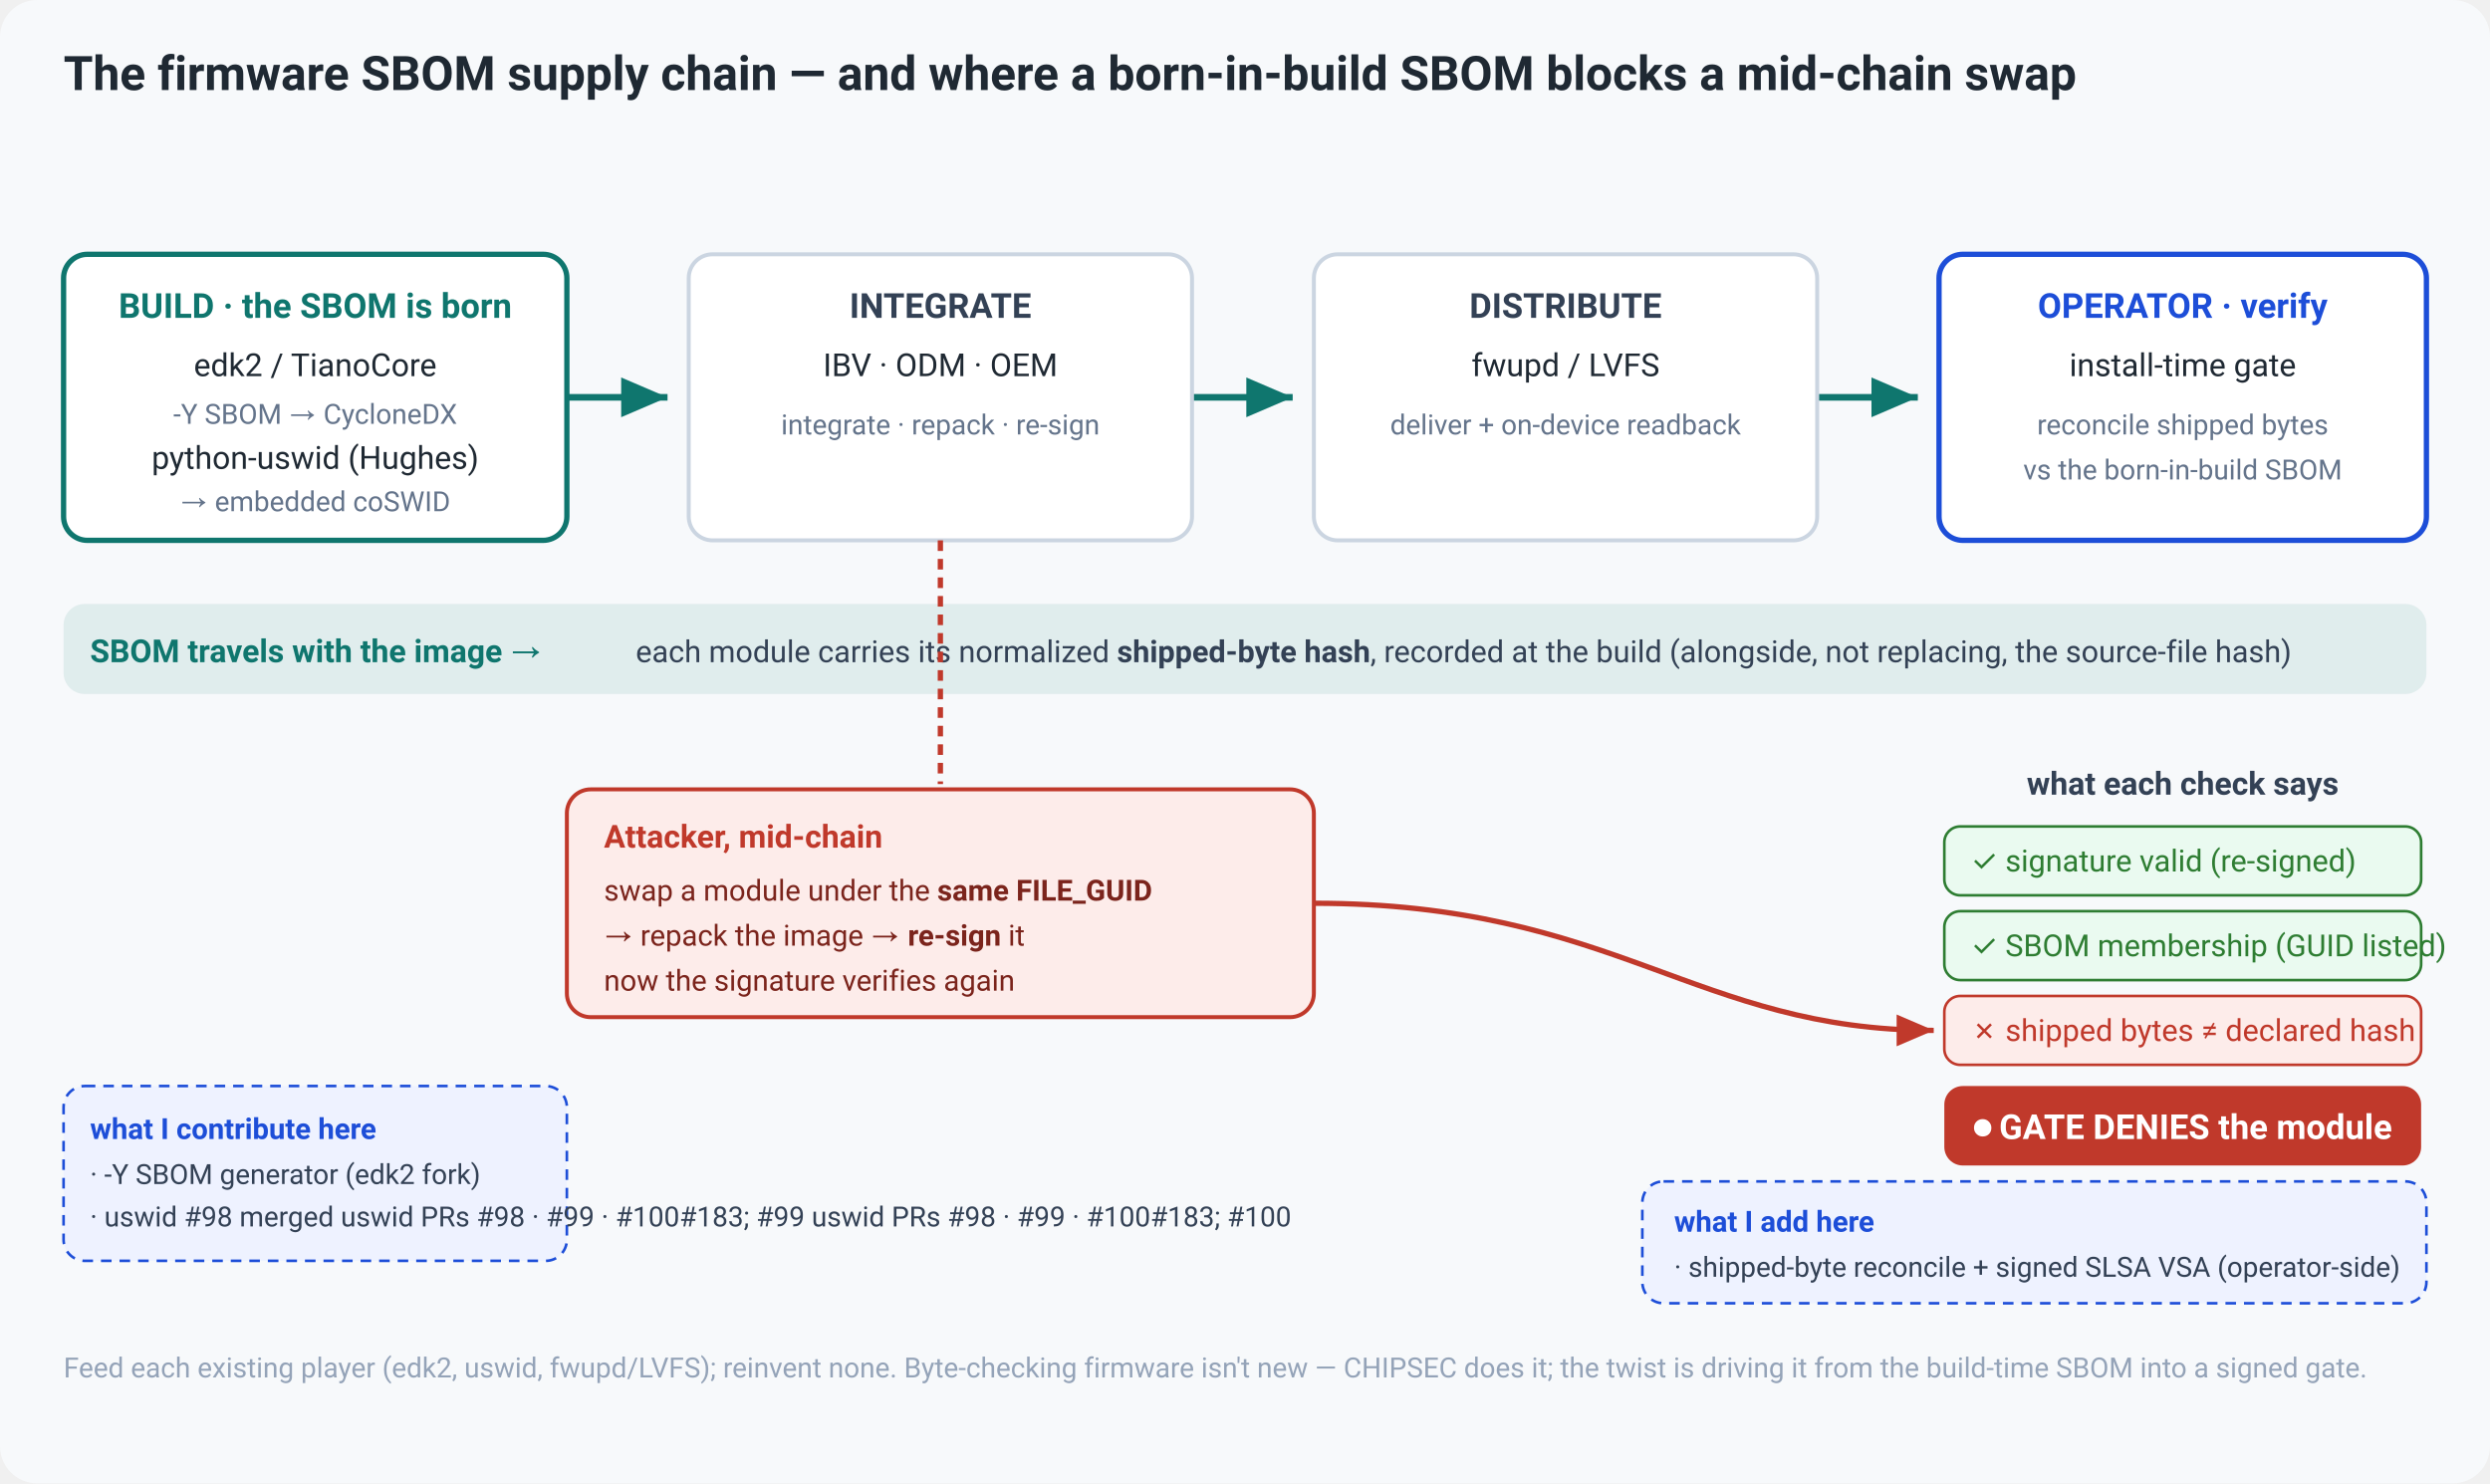
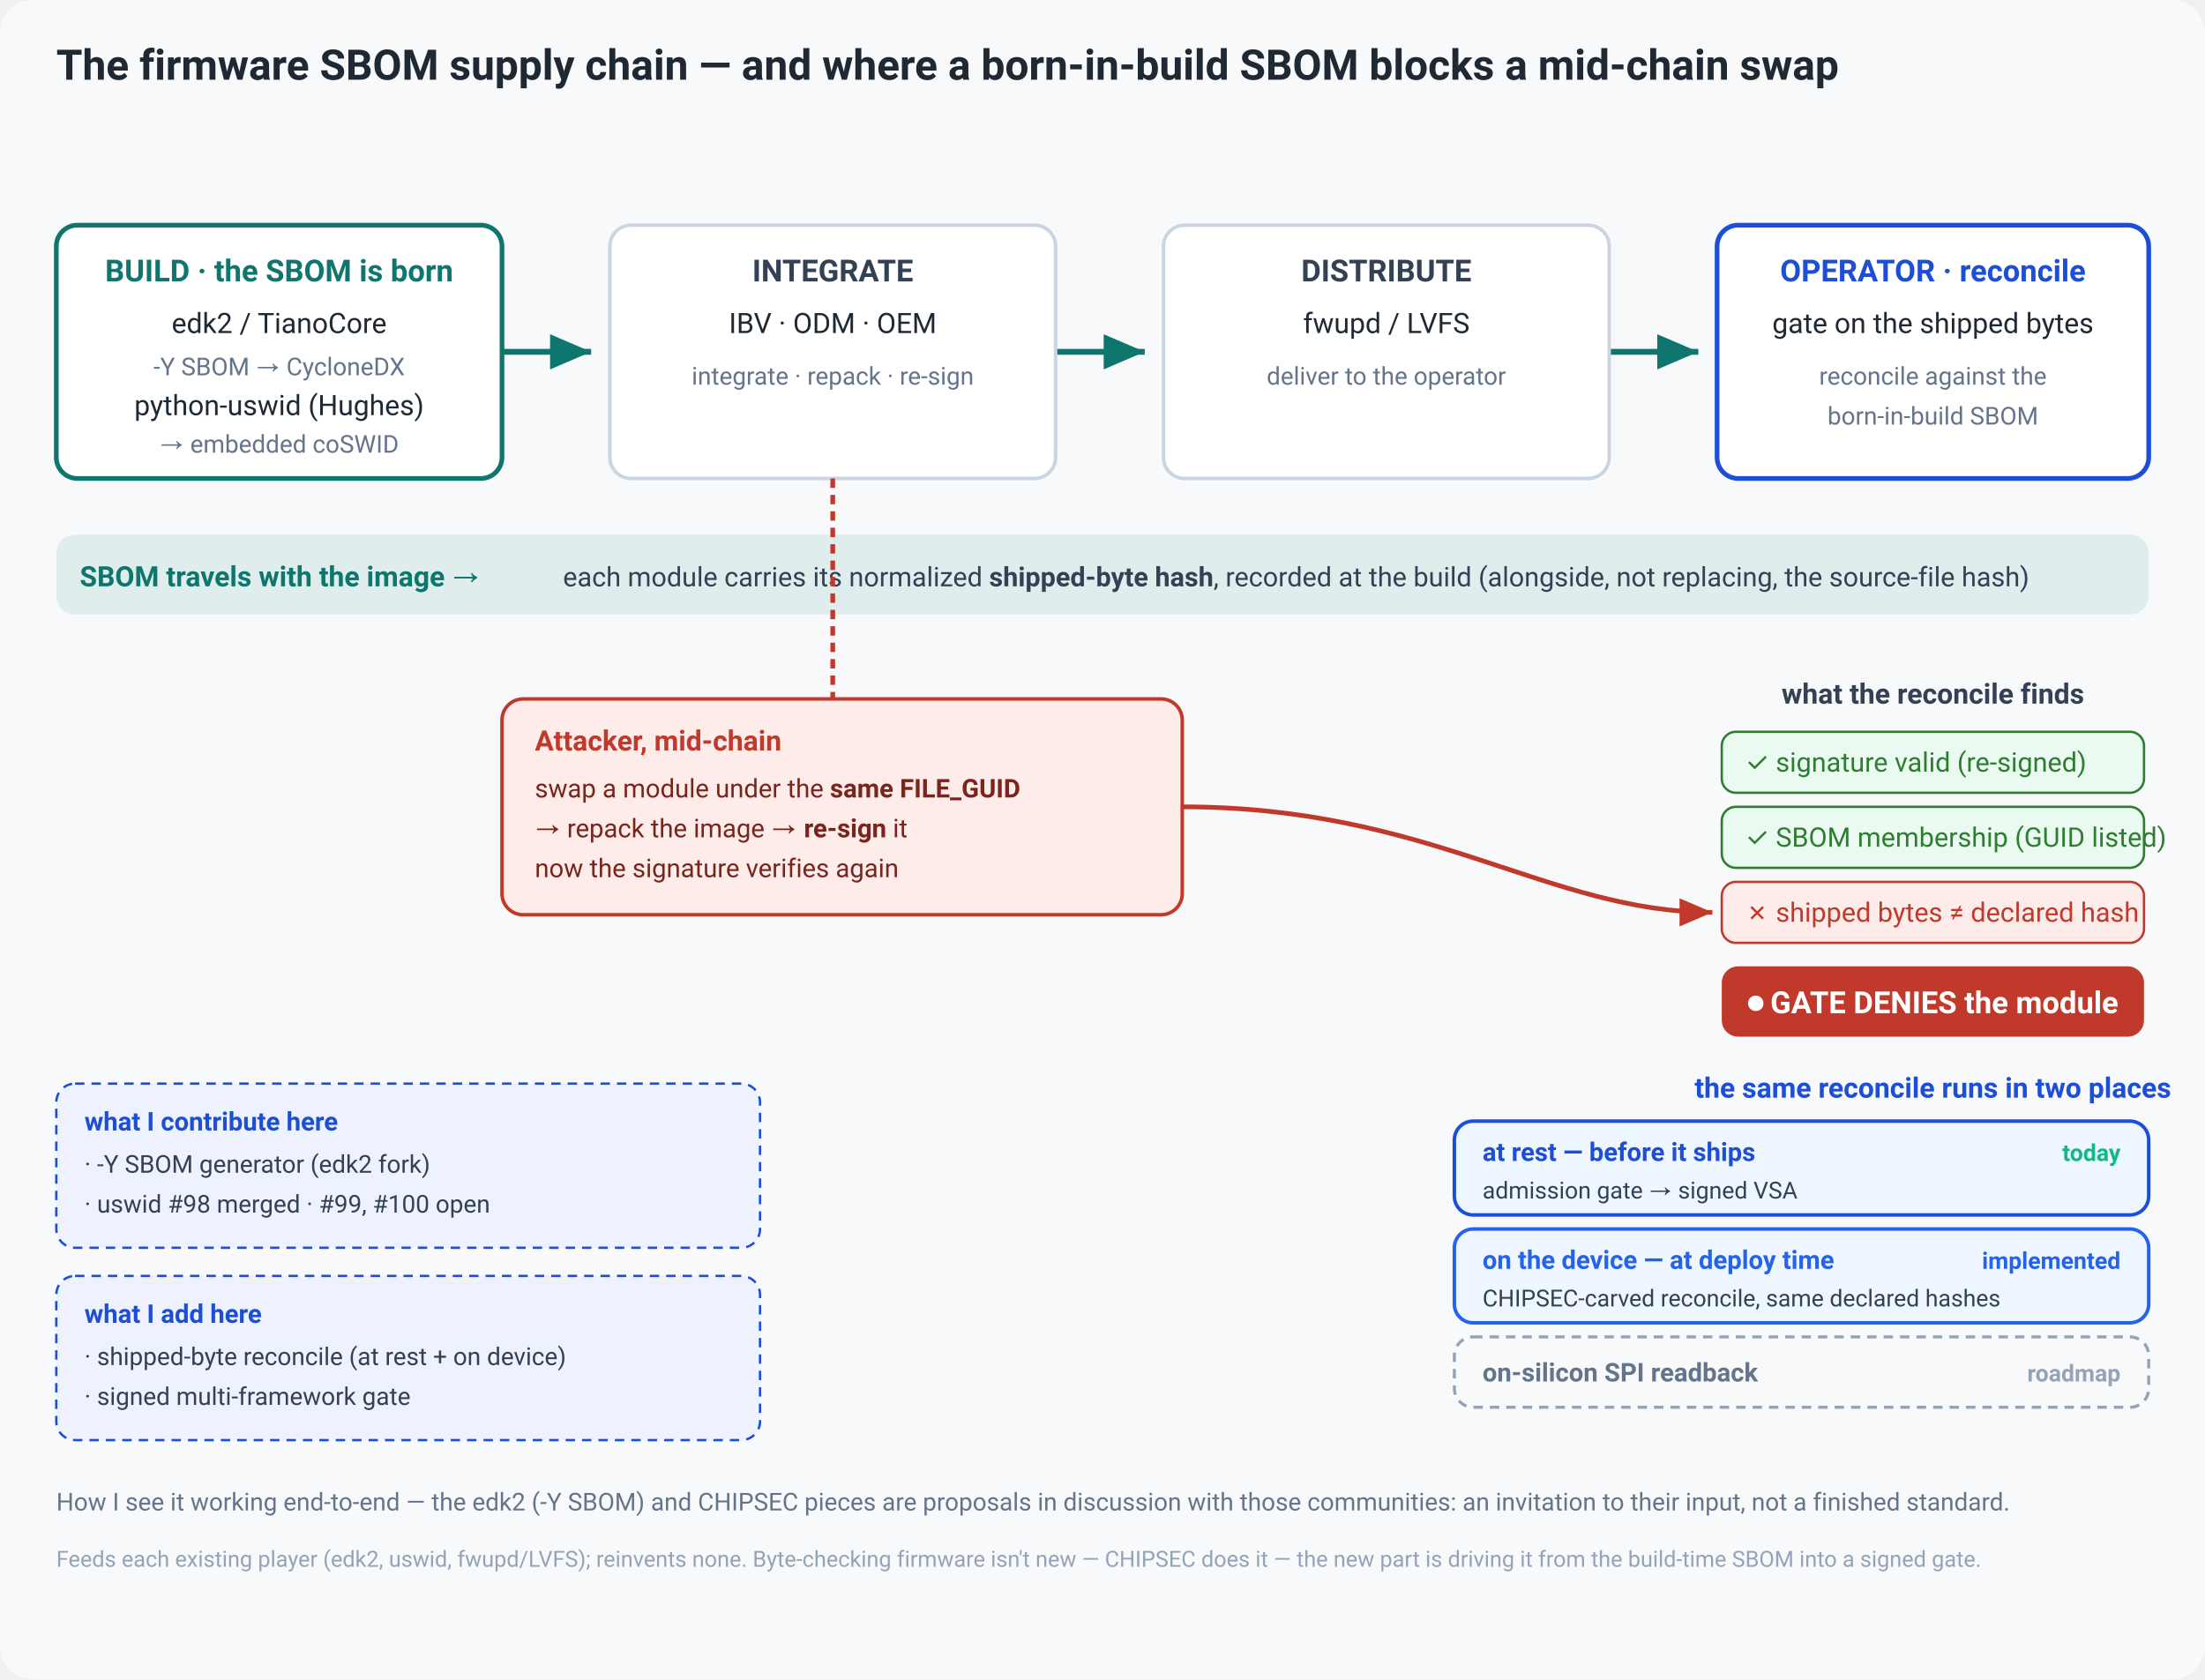
- <svg xmlns="http://www.w3.org/2000/svg" viewBox="0 0 940 560" font-family="-apple-system,Segoe UI,Roboto,Helvetica,Arial,sans-serif" role="img" aria-label="The firmware SBOM supply chain and its players. Left to right: the Build stage (edk2 -Y SBOM emits CycloneDX; python-uswid embeds it as coSWID) is where the SBOM is born, carrying a per-module shipped-byte hash. It flows through IBV/ODM/OEM integration, where an attacker can swap a module under the same FILE_GUID, repack, and RE-SIGN — so the signature still verifies and SBOM membership still lists the GUID. It flows through fwupd/LVFS distribution to the operator. At the operator, install-time verify shows signature OK and SBOM membership OK, but the shipped-byte reconcile against the born-in-build hash MISMATCHES, so the gate DENIES the swapped module. Author contributions are badged on the Build stage (the -Y SBOM fork PR and uswid #98 merged, #99, #100) and on the operator verify stage (the shipped-byte reconcile plus signed VSA, which nobody does today).">
-   <rect x="0" y="0" width="940" height="560" rx="14" fill="#f7f9fb" />
+ <svg xmlns="http://www.w3.org/2000/svg" viewBox="0 0 940 716" font-family="-apple-system,Segoe UI,Roboto,Helvetica,Arial,sans-serif" role="img" aria-label="The firmware SBOM supply chain and its players, drawn as the author envisions it end-to-end. Left to right: the Build stage (edk2 -Y SBOM emits CycloneDX; python-uswid embeds it as coSWID) is where the SBOM is born, carrying a per-module normalized shipped-byte hash. It flows through IBV/ODM/OEM integration, where an attacker can swap a module under the same FILE_GUID, repack, and re-sign, so the signature still verifies and SBOM membership still lists the GUID. It flows through fwupd/LVFS distribution to the operator. At the operator, the reconcile against the born-in-build SBOM shows signature OK and SBOM membership OK, but the shipped bytes do not match the declared hash, so the gate denies the swapped module. The same reconcile runs in two places against the same born-in-build SBOM: at rest before the image ships (admission gate, signed VSA, available today) and on the device at deploy time (CHIPSEC-carved, same declared hashes, implemented), with on-silicon SPI readback shown as roadmap. Byte-checking firmware is not new; CHIPSEC does it. The author contributes the upstream -Y SBOM generator and uswid PRs, and adds the shipped-byte reconcile and signed multi-framework gate. These edk2 and CHIPSEC pieces are proposals in discussion with those communities, not a finished standard.">
+   <rect x="0" y="0" width="940" height="716" rx="14" fill="#f7f9fb" />
  <text x="24" y="34" font-size="18" font-weight="700" fill="#1f2933">The firmware SBOM supply chain — and where a born-in-build SBOM blocks a mid-chain swap</text>
  <defs>
    <marker id="ar" markerWidth="10" markerHeight="10" refX="7" refY="3" orient="auto">
      <path d="M0,0 L7,3 L0,6 Z" fill="#0f766e" />
+     </marker>
+     <marker id="ar2" markerWidth="10" markerHeight="10" refX="7" refY="3" orient="auto">
+       <path d="M0,0 L7,3 L0,6 Z" fill="#c0392b" />
    </marker>
  </defs>
  <line x1="214" y1="150" x2="252" y2="150" stroke="#0f766e" stroke-width="2.5" marker-end="url(#ar)" />
  <line x1="450" y1="150" x2="488" y2="150" stroke="#0f766e" stroke-width="2.5" marker-end="url(#ar)" />
  <line x1="686" y1="150" x2="724" y2="150" stroke="#0f766e" stroke-width="2.5" marker-end="url(#ar)" />
  <rect x="24" y="96" width="190" height="108" rx="9" fill="#ffffff" stroke="#0f766e" stroke-width="2" />
  <text x="119" y="120" text-anchor="middle" font-size="13" font-weight="700" fill="#0f766e">BUILD · the SBOM is born</text>
  <text x="119" y="142" text-anchor="middle" font-size="12" fill="#1f2933">edk2 / TianoCore</text>
  <text x="119" y="160" text-anchor="middle" font-size="10.5" fill="#64748b">-Y SBOM → CycloneDX</text>
  <text x="119" y="177" text-anchor="middle" font-size="12" fill="#1f2933">python-uswid (Hughes)</text>
  <text x="119" y="193" text-anchor="middle" font-size="10.5" fill="#64748b">→ embedded coSWID</text>
  <rect x="260" y="96" width="190" height="108" rx="9" fill="#ffffff" stroke="#cbd5e1" stroke-width="1.5" />
  <text x="355" y="120" text-anchor="middle" font-size="13" font-weight="700" fill="#334155">INTEGRATE</text>
  <text x="355" y="142" text-anchor="middle" font-size="12" fill="#1f2933">IBV · ODM · OEM</text>
  <text x="355" y="164" text-anchor="middle" font-size="10.5" fill="#64748b">integrate · repack · re-sign</text>
  <rect x="496" y="96" width="190" height="108" rx="9" fill="#ffffff" stroke="#cbd5e1" stroke-width="1.5" />
  <text x="591" y="120" text-anchor="middle" font-size="13" font-weight="700" fill="#334155">DISTRIBUTE</text>
  <text x="591" y="142" text-anchor="middle" font-size="12" fill="#1f2933">fwupd / LVFS</text>
-   <text x="591" y="164" text-anchor="middle" font-size="10.5" fill="#64748b">deliver + on-device readback</text>
+   <text x="591" y="164" text-anchor="middle" font-size="10.5" fill="#64748b">deliver to the operator</text>
  <rect x="732" y="96" width="184" height="108" rx="9" fill="#ffffff" stroke="#1d4ed8" stroke-width="2" />
-   <text x="824" y="120" text-anchor="middle" font-size="13" font-weight="700" fill="#1d4ed8">OPERATOR · verify</text>
-   <text x="824" y="142" text-anchor="middle" font-size="12" fill="#1f2933">install-time gate</text>
-   <text x="824" y="164" text-anchor="middle" font-size="10.5" fill="#64748b">reconcile shipped bytes</text>
-   <text x="824" y="181" text-anchor="middle" font-size="10.5" fill="#64748b">vs the born-in-build SBOM</text>
+   <text x="824" y="120" text-anchor="middle" font-size="13" font-weight="700" fill="#1d4ed8">OPERATOR · reconcile</text>
+   <text x="824" y="142" text-anchor="middle" font-size="12" fill="#1f2933">gate on the shipped bytes</text>
+   <text x="824" y="164" text-anchor="middle" font-size="10.5" fill="#64748b">reconcile against the</text>
+   <text x="824" y="181" text-anchor="middle" font-size="10.5" fill="#64748b">born-in-build SBOM</text>
  <rect x="24" y="228" width="892" height="34" rx="8" fill="#0f766e" opacity="0.10" />
  <text x="34" y="250" font-size="12" font-weight="600" fill="#0f766e">SBOM travels with the image →</text>
  <text x="240" y="250" font-size="11.5" fill="#334155">each module carries its normalized <tspan font-weight="700">shipped-byte hash</tspan>, recorded at the build (alongside, not replacing, the source-file hash)</text>
-   <path d="M355 204 L355 296" stroke="#c0392b" stroke-width="2" stroke-dasharray="4 3" />
-   <rect x="214" y="298" width="282" height="86" rx="9" fill="#fdecea" stroke="#c0392b" stroke-width="1.5" />
+   <path d="M355 204 L355 298" stroke="#c0392b" stroke-width="2" stroke-dasharray="4 3" />
+   <rect x="214" y="298" width="290" height="92" rx="9" fill="#fdecea" stroke="#c0392b" stroke-width="1.5" />
  <text x="228" y="320" font-size="12" font-weight="700" fill="#c0392b">Attacker, mid-chain</text>
  <text x="228" y="340" font-size="11" fill="#7b241c">swap a module under the <tspan font-weight="700">same FILE_GUID</tspan>
  </text>
  <text x="228" y="357" font-size="11" fill="#7b241c">→ repack the image → <tspan font-weight="700">re-sign</tspan> it</text>
  <text x="228" y="374" font-size="11" fill="#7b241c">now the signature verifies again</text>
-   <text x="824" y="300" text-anchor="middle" font-size="12" font-weight="700" fill="#334155">what each check says</text>
+   <text x="824" y="300" text-anchor="middle" font-size="12" font-weight="700" fill="#334155">what the reconcile finds</text>
  <rect x="734" y="312" width="180" height="26" rx="6" fill="#eafaf0" stroke="#2e7d32" />
  <text x="744" y="329" font-size="11.5" fill="#2e7d32">✓ signature valid (re-signed)</text>
  <rect x="734" y="344" width="180" height="26" rx="6" fill="#eafaf0" stroke="#2e7d32" />
  <text x="744" y="361" font-size="11.5" fill="#2e7d32">✓ SBOM membership (GUID listed)</text>
  <rect x="734" y="376" width="180" height="26" rx="6" fill="#fdecea" stroke="#c0392b" />
  <text x="744" y="393" font-size="11.5" fill="#c0392b">✗ shipped bytes ≠ declared hash</text>
-   <path d="M496 341 C 610 341, 640 389, 730 389" stroke="#c0392b" stroke-width="2" fill="none" marker-end="url(#ar2)" />
-   <defs>
-     <marker id="ar2" markerWidth="10" markerHeight="10" refX="7" refY="3" orient="auto">
-       <path d="M0,0 L7,3 L0,6 Z" fill="#c0392b" />
-     </marker>
-   </defs>
-   <rect x="734" y="410" width="180" height="30" rx="7" fill="#c0392b" />
-   <text x="824" y="430" text-anchor="middle" font-size="13" font-weight="700" fill="#ffffff">⏺ GATE DENIES the module</text>
-   <rect x="24" y="410" width="190" height="66" rx="8" fill="#eef2ff" stroke="#1d4ed8" stroke-dasharray="4 3" />
-   <text x="34" y="430" font-size="11" font-weight="700" fill="#1d4ed8">what I contribute here</text>
-   <text x="34" y="447" font-size="10.5" fill="#334155">· -Y SBOM generator (edk2 fork)</text>
-   <text x="34" y="463" font-size="10.5" fill="#334155">· uswid #98 merged uswid PRs #98 · #99 · #100#183; #99 uswid PRs #98 · #99 · #100#183; #100</text>
-   <rect x="620" y="446" width="296" height="46" rx="8" fill="#eef2ff" stroke="#1d4ed8" stroke-dasharray="4 3" />
-   <text x="632" y="465" font-size="11" font-weight="700" fill="#1d4ed8">what I add here</text>
-   <text x="632" y="482" font-size="10.5" fill="#334155">· shipped-byte reconcile + signed SLSA VSA (operator-side)</text>
-   <text x="24" y="520" font-size="10.5" fill="#94a3b8">Feed each existing player (edk2, uswid, fwupd/LVFS); reinvent none. Byte-checking firmware isn't new — CHIPSEC does it; the twist is driving it from the build-time SBOM into a signed gate.</text>
+   <path d="M504 344 C 610 344, 660 389, 730 389" stroke="#c0392b" stroke-width="2" fill="none" marker-end="url(#ar2)" />
+   <rect x="734" y="412" width="180" height="30" rx="7" fill="#c0392b" />
+   <text x="824" y="432" text-anchor="middle" font-size="13" font-weight="700" fill="#ffffff">⏺ GATE DENIES the module</text>
+   <text x="824" y="468" text-anchor="middle" font-size="12" font-weight="700" fill="#1d4ed8">the same reconcile runs in two places</text>
+   <rect x="620" y="478" width="296" height="40" rx="8" fill="#eef6ff" stroke="#1d4ed8" stroke-width="1.5" />
+   <text x="632" y="495" font-size="11" font-weight="700" fill="#1d4ed8">at rest — before it ships</text>
+   <text x="632" y="511" font-size="10" fill="#334155">admission gate → signed VSA</text>
+   <text x="904" y="495" text-anchor="end" font-size="10" font-weight="700" fill="#10b981">today</text>
+   <rect x="620" y="524" width="296" height="40" rx="8" fill="#eef6ff" stroke="#2563eb" stroke-width="1.5" />
+   <text x="632" y="541" font-size="11" font-weight="700" fill="#2563eb">on the device — at deploy time</text>
+   <text x="632" y="557" font-size="10" fill="#334155">CHIPSEC-carved reconcile, same declared hashes</text>
+   <text x="904" y="541" text-anchor="end" font-size="10" font-weight="700" fill="#2563eb">implemented</text>
+   <rect x="620" y="570" width="296" height="30" rx="8" fill="none" stroke="#94a3b8" stroke-width="1.3" stroke-dasharray="4 3" />
+   <text x="632" y="589" font-size="11" font-weight="700" fill="#64748b">on-silicon SPI readback</text>
+   <text x="904" y="589" text-anchor="end" font-size="10" font-weight="700" fill="#94a3b8">roadmap</text>
+   <rect x="24" y="462" width="300" height="70" rx="8" fill="#eef2ff" stroke="#1d4ed8" stroke-dasharray="4 3" />
+   <text x="36" y="482" font-size="11" font-weight="700" fill="#1d4ed8">what I contribute here</text>
+   <text x="36" y="500" font-size="10.5" fill="#334155">· -Y SBOM generator (edk2 fork)</text>
+   <text x="36" y="517" font-size="10.5" fill="#334155">· uswid #98 merged · #99, #100 open</text>
+   <rect x="24" y="544" width="300" height="70" rx="8" fill="#eef2ff" stroke="#1d4ed8" stroke-dasharray="4 3" />
+   <text x="36" y="564" font-size="11" font-weight="700" fill="#1d4ed8">what I add here</text>
+   <text x="36" y="582" font-size="10.5" fill="#334155">· shipped-byte reconcile (at rest + on device)</text>
+   <text x="36" y="599" font-size="10.5" fill="#334155">· signed multi-framework gate</text>
+   <text x="24" y="644" font-size="10.5" fill="#64748b">How I see it working end-to-end — the edk2 (-Y SBOM) and CHIPSEC pieces are proposals in discussion with those communities: an invitation to their input, not a finished standard.</text>
+   <text x="24" y="668" font-size="9.5" fill="#94a3b8">Feeds each existing player (edk2, uswid, fwupd/LVFS); reinvents none. Byte-checking firmware isn't new — CHIPSEC does it — the new part is driving it from the build-time SBOM into a signed gate.</text>
</svg>
